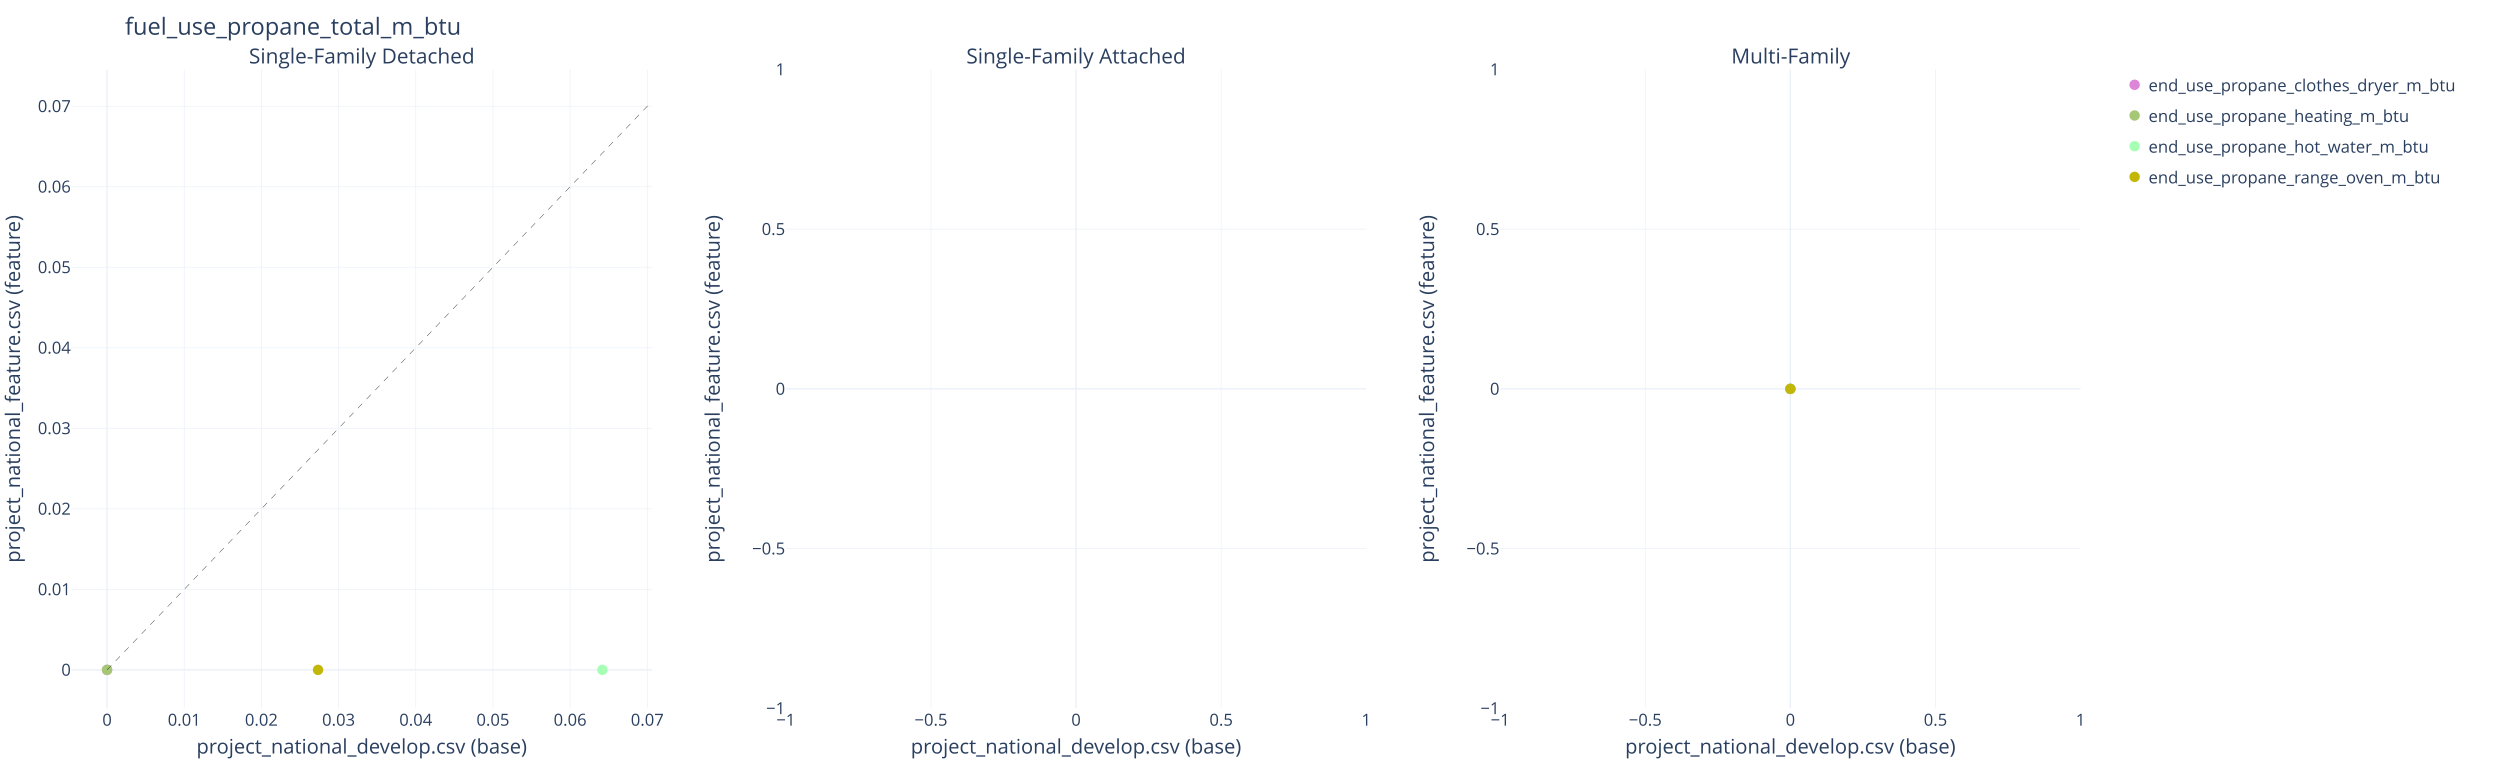
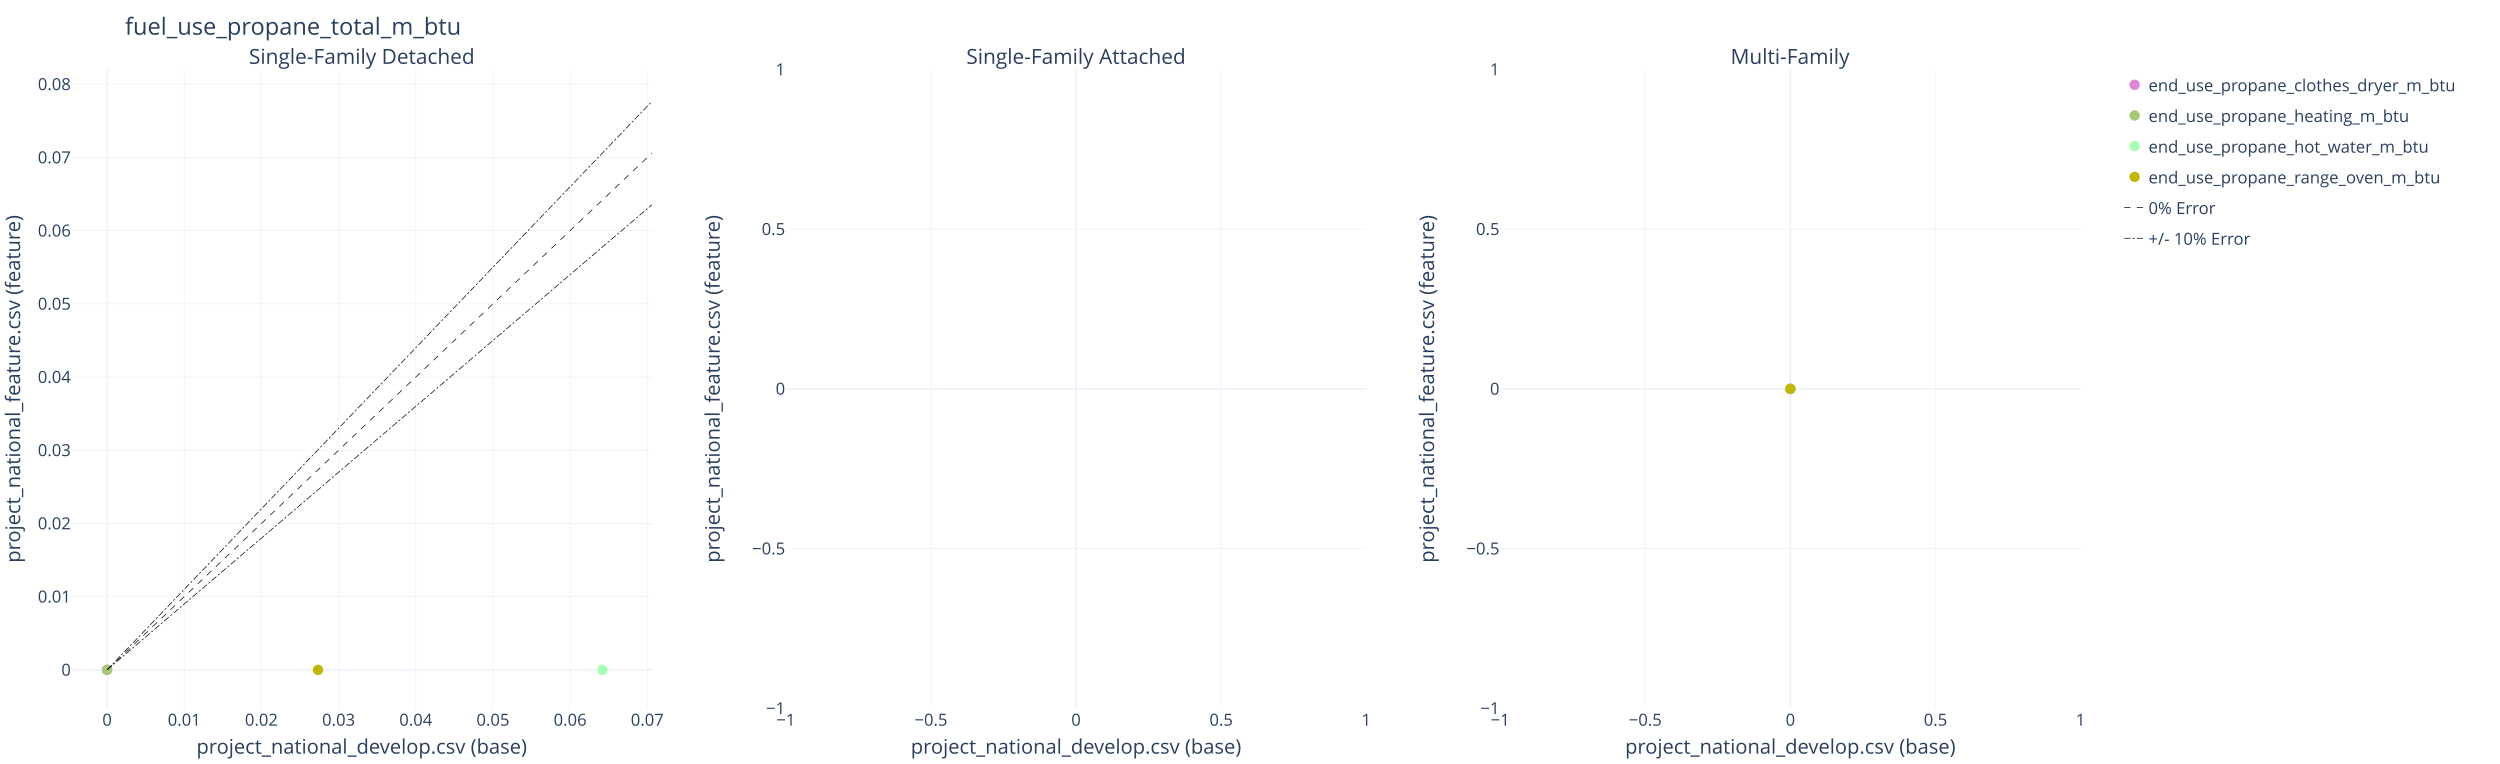
<svg xmlns="http://www.w3.org/2000/svg" class="main-svg" width="3600" height="1100" style="" viewBox="0 0 3600 1100">
  <rect x="0" y="0" width="3600" height="1100" style="fill: rgb(255, 255, 255); fill-opacity: 1;" />
-   <defs id="defs-d94799">
+   <defs id="defs-9df6f0">
    <g class="clips">
-       <clipPath id="clipd94799xyplot" class="plotclip">
+       <clipPath id="clip9df6f0xyplot" class="plotclip">
        <rect width="835.756" height="920" />
      </clipPath>
-       <clipPath id="clipd94799x2y2plot" class="plotclip">
+       <clipPath id="clip9df6f0x2y2plot" class="plotclip">
        <rect width="835.756" height="920" />
      </clipPath>
-       <clipPath id="clipd94799x3y3plot" class="plotclip">
+       <clipPath id="clip9df6f0x3y3plot" class="plotclip">
        <rect width="835.756" height="920" />
      </clipPath>
-       <clipPath class="axesclip" id="clipd94799x">
+       <clipPath class="axesclip" id="clip9df6f0x">
        <rect x="103" y="0" width="835.756" height="1100" />
      </clipPath>
-       <clipPath class="axesclip" id="clipd94799y">
+       <clipPath class="axesclip" id="clip9df6f0y">
        <rect x="0" y="100" width="3600" height="920" />
      </clipPath>
-       <clipPath class="axesclip" id="clipd94799xy">
+       <clipPath class="axesclip" id="clip9df6f0xy">
        <rect x="103" y="100" width="835.756" height="920" />
      </clipPath>
-       <clipPath class="axesclip" id="clipd94799y2">
+       <clipPath class="axesclip" id="clip9df6f0y2">
        <rect x="0" y="100" width="3600" height="920" />
      </clipPath>
-       <clipPath class="axesclip" id="clipd94799xy2">
+       <clipPath class="axesclip" id="clip9df6f0xy2">
        <rect x="103" y="100" width="835.756" height="920" />
      </clipPath>
-       <clipPath class="axesclip" id="clipd94799y3">
+       <clipPath class="axesclip" id="clip9df6f0y3">
        <rect x="0" y="100" width="3600" height="920" />
      </clipPath>
-       <clipPath class="axesclip" id="clipd94799xy3">
+       <clipPath class="axesclip" id="clip9df6f0xy3">
        <rect x="103" y="100" width="835.756" height="920" />
      </clipPath>
-       <clipPath class="axesclip" id="clipd94799x2">
+       <clipPath class="axesclip" id="clip9df6f0x2">
        <rect x="1131.622" y="0" width="835.756" height="1100" />
      </clipPath>
-       <clipPath class="axesclip" id="clipd94799x2y">
+       <clipPath class="axesclip" id="clip9df6f0x2y">
        <rect x="1131.622" y="100" width="835.756" height="920" />
      </clipPath>
-       <clipPath class="axesclip" id="clipd94799x2y2">
+       <clipPath class="axesclip" id="clip9df6f0x2y2">
        <rect x="1131.622" y="100" width="835.756" height="920" />
      </clipPath>
-       <clipPath class="axesclip" id="clipd94799x2y3">
+       <clipPath class="axesclip" id="clip9df6f0x2y3">
        <rect x="1131.622" y="100" width="835.756" height="920" />
      </clipPath>
-       <clipPath class="axesclip" id="clipd94799x3">
+       <clipPath class="axesclip" id="clip9df6f0x3">
        <rect x="2160.244" y="0" width="835.756" height="1100" />
      </clipPath>
-       <clipPath class="axesclip" id="clipd94799x3y">
+       <clipPath class="axesclip" id="clip9df6f0x3y">
        <rect x="2160.244" y="100" width="835.756" height="920" />
      </clipPath>
-       <clipPath class="axesclip" id="clipd94799x3y2">
+       <clipPath class="axesclip" id="clip9df6f0x3y2">
        <rect x="2160.244" y="100" width="835.756" height="920" />
      </clipPath>
-       <clipPath class="axesclip" id="clipd94799x3y3">
+       <clipPath class="axesclip" id="clip9df6f0x3y3">
        <rect x="2160.244" y="100" width="835.756" height="920" />
      </clipPath>
    </g>
    <g class="gradients" />
  </defs>
  <g class="bglayer" />
  <g class="layer-below">
    <g class="imagelayer" />
    <g class="shapelayer" />
  </g>
  <g class="cartesianlayer">
    <g class="subplot xy">
      <g class="layer-subplot">
        <g class="shapelayer" />
        <g class="imagelayer" />
      </g>
      <g class="gridlayer">
        <g class="x">
          <path class="xgrid crisp" transform="translate(265.29,0)" d="M0,100v920" style="stroke: rgb(235, 240, 248); stroke-opacity: 1; stroke-width: 1px;" />
          <path class="xgrid crisp" transform="translate(376.42,0)" d="M0,100v920" style="stroke: rgb(235, 240, 248); stroke-opacity: 1; stroke-width: 1px;" />
          <path class="xgrid crisp" transform="translate(487.55,0)" d="M0,100v920" style="stroke: rgb(235, 240, 248); stroke-opacity: 1; stroke-width: 1px;" />
          <path class="xgrid crisp" transform="translate(598.68,0)" d="M0,100v920" style="stroke: rgb(235, 240, 248); stroke-opacity: 1; stroke-width: 1px;" />
          <path class="xgrid crisp" transform="translate(709.82,0)" d="M0,100v920" style="stroke: rgb(235, 240, 248); stroke-opacity: 1; stroke-width: 1px;" />
          <path class="xgrid crisp" transform="translate(820.95,0)" d="M0,100v920" style="stroke: rgb(235, 240, 248); stroke-opacity: 1; stroke-width: 1px;" />
          <path class="xgrid crisp" transform="translate(932.08,0)" d="M0,100v920" style="stroke: rgb(235, 240, 248); stroke-opacity: 1; stroke-width: 1px;" />
        </g>
        <g class="y">
-           <path class="ygrid crisp" transform="translate(0,848.67)" d="M103,0h835.756" style="stroke: rgb(235, 240, 248); stroke-opacity: 1; stroke-width: 1px;" />
-           <path class="ygrid crisp" transform="translate(0,732.72)" d="M103,0h835.756" style="stroke: rgb(235, 240, 248); stroke-opacity: 1; stroke-width: 1px;" />
-           <path class="ygrid crisp" transform="translate(0,616.77)" d="M103,0h835.756" style="stroke: rgb(235, 240, 248); stroke-opacity: 1; stroke-width: 1px;" />
-           <path class="ygrid crisp" transform="translate(0,500.82)" d="M103,0h835.756" style="stroke: rgb(235, 240, 248); stroke-opacity: 1; stroke-width: 1px;" />
-           <path class="ygrid crisp" transform="translate(0,384.87)" d="M103,0h835.756" style="stroke: rgb(235, 240, 248); stroke-opacity: 1; stroke-width: 1px;" />
-           <path class="ygrid crisp" transform="translate(0,268.92)" d="M103,0h835.756" style="stroke: rgb(235, 240, 248); stroke-opacity: 1; stroke-width: 1px;" />
-           <path class="ygrid crisp" transform="translate(0,152.97)" d="M103,0h835.756" style="stroke: rgb(235, 240, 248); stroke-opacity: 1; stroke-width: 1px;" />
+           <path class="ygrid crisp" transform="translate(0,859.22)" d="M103,0h835.756" style="stroke: rgb(235, 240, 248); stroke-opacity: 1; stroke-width: 1px;" />
+           <path class="ygrid crisp" transform="translate(0,753.81)" d="M103,0h835.756" style="stroke: rgb(235, 240, 248); stroke-opacity: 1; stroke-width: 1px;" />
+           <path class="ygrid crisp" transform="translate(0,648.4)" d="M103,0h835.756" style="stroke: rgb(235, 240, 248); stroke-opacity: 1; stroke-width: 1px;" />
+           <path class="ygrid crisp" transform="translate(0,542.99)" d="M103,0h835.756" style="stroke: rgb(235, 240, 248); stroke-opacity: 1; stroke-width: 1px;" />
+           <path class="ygrid crisp" transform="translate(0,437.58)" d="M103,0h835.756" style="stroke: rgb(235, 240, 248); stroke-opacity: 1; stroke-width: 1px;" />
+           <path class="ygrid crisp" transform="translate(0,332.17)" d="M103,0h835.756" style="stroke: rgb(235, 240, 248); stroke-opacity: 1; stroke-width: 1px;" />
+           <path class="ygrid crisp" transform="translate(0,226.76)" d="M103,0h835.756" style="stroke: rgb(235, 240, 248); stroke-opacity: 1; stroke-width: 1px;" />
+           <path class="ygrid crisp" transform="translate(0,121.35)" d="M103,0h835.756" style="stroke: rgb(235, 240, 248); stroke-opacity: 1; stroke-width: 1px;" />
        </g>
      </g>
      <g class="zerolinelayer">
        <path class="xzl zl crisp" transform="translate(154.16,0)" d="M0,100v920" style="stroke: rgb(235, 240, 248); stroke-opacity: 1; stroke-width: 2px;" />
        <path class="yzl zl crisp" transform="translate(0,964.63)" d="M103,0h835.756" style="stroke: rgb(235, 240, 248); stroke-opacity: 1; stroke-width: 2px;" />
      </g>
      <path class="xlines-below" />
      <path class="ylines-below" />
      <g class="overlines-below" />
      <g class="xaxislayer-below" />
      <g class="yaxislayer-below" />
      <g class="overaxes-below" />
-       <g class="plot" transform="translate(103,100)" clip-path="url('#clipd94799xyplot')">
+       <g class="plot" transform="translate(103,100)" clip-path="url('#clip9df6f0xyplot')">
        <g class="scatterlayer mlayer">
-           <g class="trace scatter tracee4237b" style="stroke-miterlimit: 2; opacity: 1;">
+           <g class="trace scatter trace25d94b" style="stroke-miterlimit: 2; opacity: 1;">
            <g class="fills" />
            <g class="errorbars" />
            <g class="lines" />
            <g class="points">
              <path class="point" transform="translate(51.16,864.63)" d="M7.5,0A7.5,7.5 0 1,1 0,-7.5A7.5,7.5 0 0,1 7.5,0Z" style="opacity: 1; stroke-width: 0px; fill: rgb(221, 133, 215); fill-opacity: 1;" />
            </g>
            <g class="text" />
          </g>
-           <g class="trace scatter tracef7c0a4" style="stroke-miterlimit: 2; opacity: 1;">
+           <g class="trace scatter tracef52a77" style="stroke-miterlimit: 2; opacity: 1;">
            <g class="fills" />
            <g class="errorbars" />
            <g class="lines" />
            <g class="points">
              <path class="point" transform="translate(51.16,864.63)" d="M7.5,0A7.5,7.5 0 1,1 0,-7.5A7.5,7.5 0 0,1 7.5,0Z" style="opacity: 1; stroke-width: 0px; fill: rgb(166, 200, 117); fill-opacity: 1;" />
            </g>
            <g class="text" />
          </g>
-           <g class="trace scatter trace9529c0" style="stroke-miterlimit: 2; opacity: 1;">
+           <g class="trace scatter trace3e4869" style="stroke-miterlimit: 2; opacity: 1;">
            <g class="fills" />
            <g class="errorbars" />
            <g class="lines" />
            <g class="points">
              <path class="point" transform="translate(764.43,864.63)" d="M7.5,0A7.5,7.5 0 1,1 0,-7.5A7.5,7.5 0 0,1 7.5,0Z" style="opacity: 1; stroke-width: 0px; fill: rgb(167, 255, 181); fill-opacity: 1;" />
            </g>
            <g class="text" />
          </g>
-           <g class="trace scatter tracebe4aba" style="stroke-miterlimit: 2; opacity: 1;">
+           <g class="trace scatter trace0293d9" style="stroke-miterlimit: 2; opacity: 1;">
            <g class="fills" />
            <g class="errorbars" />
            <g class="lines" />
            <g class="points">
              <path class="point" transform="translate(354.99,864.63)" d="M7.5,0A7.5,7.5 0 1,1 0,-7.5A7.5,7.5 0 0,1 7.5,0Z" style="opacity: 1; stroke-width: 0px; fill: rgb(194, 183, 9); fill-opacity: 1;" />
            </g>
            <g class="text" />
          </g>
-           <g class="trace scatter tracea8e49a" style="stroke-miterlimit: 2; opacity: 1;">
+           <g class="trace scatter tracea750db" style="stroke-miterlimit: 2; opacity: 1;">
            <g class="fills" />
            <g class="errorbars" />
            <g class="lines">
-               <path class="js-line" d="M51.16,864.63L835.76,46" style="vector-effect: non-scaling-stroke; fill: none; stroke: rgb(0, 0, 0); stroke-opacity: 1; stroke-width: 0.5px; opacity: 1; stroke-dasharray: 9px, 9px;" />
+               <path class="js-line" d="M51.16,864.63L835.76,120.42" style="vector-effect: non-scaling-stroke; fill: none; stroke: rgb(0, 0, 0); stroke-opacity: 1; stroke-width: 1px; opacity: 1; stroke-dasharray: 9px, 9px;" />
+             </g>
+             <g class="points" />
+             <g class="text" />
+           </g>
+           <g class="trace scatter traceafac0d" style="stroke-miterlimit: 2; opacity: 1;">
+             <g class="fills" />
+             <g class="errorbars" />
+             <g class="lines">
+               <path class="js-line" d="M51.16,864.63L835.76,194.84" style="vector-effect: non-scaling-stroke; fill: none; stroke: rgb(0, 0, 0); stroke-opacity: 1; stroke-width: 1px; opacity: 1; stroke-dasharray: 9px, 3px, 3px, 3px;" />
+             </g>
+             <g class="points" />
+             <g class="text" />
+           </g>
+           <g class="trace scatter trace6639bb" style="stroke-miterlimit: 2; opacity: 1;">
+             <g class="fills" />
+             <g class="errorbars" />
+             <g class="lines">
+               <path class="js-line" d="M51.16,864.63L835.76,46" style="vector-effect: non-scaling-stroke; fill: none; stroke: rgb(0, 0, 0); stroke-opacity: 1; stroke-width: 1px; opacity: 1; stroke-dasharray: 9px, 3px, 3px, 3px;" />
            </g>
            <g class="points" />
            <g class="text" />
          </g>
        </g>
      </g>
      <g class="overplot" />
      <path class="xlines-above crisp" style="fill: none;" d="M0,0" />
      <path class="ylines-above crisp" style="fill: none;" d="M0,0" />
      <g class="overlines-above" />
      <g class="xaxislayer-above">
        <g class="xtick">
          <text text-anchor="middle" x="0" y="1045" transform="translate(154.16,0)" style="font-family: 'Open Sans', verdana, arial, sans-serif; font-size: 24px; fill: rgb(42, 63, 95); fill-opacity: 1; white-space: pre;">0</text>
        </g>
        <g class="xtick">
          <text text-anchor="middle" x="0" y="1045" transform="translate(265.29,0)" style="font-family: 'Open Sans', verdana, arial, sans-serif; font-size: 24px; fill: rgb(42, 63, 95); fill-opacity: 1; white-space: pre;">0.01</text>
        </g>
        <g class="xtick">
          <text text-anchor="middle" x="0" y="1045" transform="translate(376.42,0)" style="font-family: 'Open Sans', verdana, arial, sans-serif; font-size: 24px; fill: rgb(42, 63, 95); fill-opacity: 1; white-space: pre;">0.02</text>
        </g>
        <g class="xtick">
          <text text-anchor="middle" x="0" y="1045" transform="translate(487.55,0)" style="font-family: 'Open Sans', verdana, arial, sans-serif; font-size: 24px; fill: rgb(42, 63, 95); fill-opacity: 1; white-space: pre;">0.03</text>
        </g>
        <g class="xtick">
          <text text-anchor="middle" x="0" y="1045" transform="translate(598.68,0)" style="font-family: 'Open Sans', verdana, arial, sans-serif; font-size: 24px; fill: rgb(42, 63, 95); fill-opacity: 1; white-space: pre;">0.04</text>
        </g>
        <g class="xtick">
          <text text-anchor="middle" x="0" y="1045" transform="translate(709.82,0)" style="font-family: 'Open Sans', verdana, arial, sans-serif; font-size: 24px; fill: rgb(42, 63, 95); fill-opacity: 1; white-space: pre;">0.05</text>
        </g>
        <g class="xtick">
          <text text-anchor="middle" x="0" y="1045" transform="translate(820.95,0)" style="font-family: 'Open Sans', verdana, arial, sans-serif; font-size: 24px; fill: rgb(42, 63, 95); fill-opacity: 1; white-space: pre;">0.06</text>
        </g>
        <g class="xtick">
          <text text-anchor="middle" x="0" y="1045" transform="translate(932.08,0)" style="font-family: 'Open Sans', verdana, arial, sans-serif; font-size: 24px; fill: rgb(42, 63, 95); fill-opacity: 1; white-space: pre;">0.07</text>
        </g>
      </g>
      <g class="yaxislayer-above">
        <g class="ytick">
          <text text-anchor="end" x="102" y="8.4" transform="translate(0,964.63)" style="font-family: 'Open Sans', verdana, arial, sans-serif; font-size: 24px; fill: rgb(42, 63, 95); fill-opacity: 1; white-space: pre;">0</text>
        </g>
        <g class="ytick">
-           <text text-anchor="end" x="102" y="8.4" transform="translate(0,848.67)" style="font-family: 'Open Sans', verdana, arial, sans-serif; font-size: 24px; fill: rgb(42, 63, 95); fill-opacity: 1; white-space: pre;">0.01</text>
-         </g>
-         <g class="ytick">
-           <text text-anchor="end" x="102" y="8.4" transform="translate(0,732.72)" style="font-family: 'Open Sans', verdana, arial, sans-serif; font-size: 24px; fill: rgb(42, 63, 95); fill-opacity: 1; white-space: pre;">0.02</text>
-         </g>
-         <g class="ytick">
-           <text text-anchor="end" x="102" y="8.4" transform="translate(0,616.77)" style="font-family: 'Open Sans', verdana, arial, sans-serif; font-size: 24px; fill: rgb(42, 63, 95); fill-opacity: 1; white-space: pre;">0.03</text>
-         </g>
-         <g class="ytick">
-           <text text-anchor="end" x="102" y="8.4" transform="translate(0,500.82)" style="font-family: 'Open Sans', verdana, arial, sans-serif; font-size: 24px; fill: rgb(42, 63, 95); fill-opacity: 1; white-space: pre;">0.04</text>
-         </g>
-         <g class="ytick">
-           <text text-anchor="end" x="102" y="8.4" transform="translate(0,384.87)" style="font-family: 'Open Sans', verdana, arial, sans-serif; font-size: 24px; fill: rgb(42, 63, 95); fill-opacity: 1; white-space: pre;">0.05</text>
-         </g>
-         <g class="ytick">
-           <text text-anchor="end" x="102" y="8.4" transform="translate(0,268.92)" style="font-family: 'Open Sans', verdana, arial, sans-serif; font-size: 24px; fill: rgb(42, 63, 95); fill-opacity: 1; white-space: pre;">0.06</text>
-         </g>
-         <g class="ytick">
-           <text text-anchor="end" x="102" y="8.4" transform="translate(0,152.97)" style="font-family: 'Open Sans', verdana, arial, sans-serif; font-size: 24px; fill: rgb(42, 63, 95); fill-opacity: 1; white-space: pre;">0.07</text>
+           <text text-anchor="end" x="102" y="8.4" transform="translate(0,859.22)" style="font-family: 'Open Sans', verdana, arial, sans-serif; font-size: 24px; fill: rgb(42, 63, 95); fill-opacity: 1; white-space: pre;">0.01</text>
+         </g>
+         <g class="ytick">
+           <text text-anchor="end" x="102" y="8.4" transform="translate(0,753.81)" style="font-family: 'Open Sans', verdana, arial, sans-serif; font-size: 24px; fill: rgb(42, 63, 95); fill-opacity: 1; white-space: pre;">0.02</text>
+         </g>
+         <g class="ytick">
+           <text text-anchor="end" x="102" y="8.4" transform="translate(0,648.4)" style="font-family: 'Open Sans', verdana, arial, sans-serif; font-size: 24px; fill: rgb(42, 63, 95); fill-opacity: 1; white-space: pre;">0.03</text>
+         </g>
+         <g class="ytick">
+           <text text-anchor="end" x="102" y="8.4" transform="translate(0,542.99)" style="font-family: 'Open Sans', verdana, arial, sans-serif; font-size: 24px; fill: rgb(42, 63, 95); fill-opacity: 1; white-space: pre;">0.04</text>
+         </g>
+         <g class="ytick">
+           <text text-anchor="end" x="102" y="8.4" transform="translate(0,437.58)" style="font-family: 'Open Sans', verdana, arial, sans-serif; font-size: 24px; fill: rgb(42, 63, 95); fill-opacity: 1; white-space: pre;">0.05</text>
+         </g>
+         <g class="ytick">
+           <text text-anchor="end" x="102" y="8.4" transform="translate(0,332.17)" style="font-family: 'Open Sans', verdana, arial, sans-serif; font-size: 24px; fill: rgb(42, 63, 95); fill-opacity: 1; white-space: pre;">0.06</text>
+         </g>
+         <g class="ytick">
+           <text text-anchor="end" x="102" y="8.4" transform="translate(0,226.76)" style="font-family: 'Open Sans', verdana, arial, sans-serif; font-size: 24px; fill: rgb(42, 63, 95); fill-opacity: 1; white-space: pre;">0.07</text>
+         </g>
+         <g class="ytick">
+           <text text-anchor="end" x="102" y="8.4" transform="translate(0,121.35)" style="font-family: 'Open Sans', verdana, arial, sans-serif; font-size: 24px; fill: rgb(42, 63, 95); fill-opacity: 1; white-space: pre;">0.08</text>
        </g>
      </g>
      <g class="overaxes-above" />
    </g>
    <g class="subplot x2y2">
      <g class="layer-subplot">
        <g class="shapelayer" />
        <g class="imagelayer" />
      </g>
      <g class="gridlayer">
        <g class="x2">
          <path class="x2grid crisp" transform="translate(1340.562,0)" d="M0,100v920" style="stroke: rgb(235, 240, 248); stroke-opacity: 1; stroke-width: 1px;" />
          <path class="x2grid crisp" transform="translate(1758.442,0)" d="M0,100v920" style="stroke: rgb(235, 240, 248); stroke-opacity: 1; stroke-width: 1px;" />
        </g>
        <g class="y2">
          <path class="y2grid crisp" transform="translate(0,790)" d="M1131.622,0h835.756" style="stroke: rgb(235, 240, 248); stroke-opacity: 1; stroke-width: 1px;" />
          <path class="y2grid crisp" transform="translate(0,330)" d="M1131.622,0h835.756" style="stroke: rgb(235, 240, 248); stroke-opacity: 1; stroke-width: 1px;" />
        </g>
      </g>
      <g class="zerolinelayer">
        <path class="x2zl zl crisp" transform="translate(1549.502,0)" d="M0,100v920" style="stroke: rgb(235, 240, 248); stroke-opacity: 1; stroke-width: 2px;" />
        <path class="y2zl zl crisp" transform="translate(0,560)" d="M1131.622,0h835.756" style="stroke: rgb(235, 240, 248); stroke-opacity: 1; stroke-width: 2px;" />
      </g>
      <path class="xlines-below" />
      <path class="ylines-below" />
      <g class="overlines-below" />
      <g class="xaxislayer-below" />
      <g class="yaxislayer-below" />
      <g class="overaxes-below" />
-       <g class="plot" transform="translate(1131.622,100)" clip-path="url('#clipd94799x2y2plot')">
+       <g class="plot" transform="translate(1131.622,100)" clip-path="url('#clip9df6f0x2y2plot')">
        <g class="scatterlayer mlayer">
-           <g class="trace scatter traced707cb" style="stroke-miterlimit: 2; opacity: 1;">
+           <g class="trace scatter trace584692" style="stroke-miterlimit: 2; opacity: 1;">
+             <g class="fills" />
+             <g class="errorbars" />
+             <g class="lines" />
+             <g class="points" />
+             <g class="text" />
+           </g>
+           <g class="trace scatter traceb635c2" style="stroke-miterlimit: 2; opacity: 1;">
+             <g class="fills" />
+             <g class="errorbars" />
+             <g class="lines" />
+             <g class="points" />
+             <g class="text" />
+           </g>
+           <g class="trace scatter trace0cf2ea" style="stroke-miterlimit: 2; opacity: 1;">
            <g class="fills" />
            <g class="errorbars" />
            <g class="lines" />
            <g class="points" />
            <g class="text" />
          </g>
        </g>
      </g>
      <g class="overplot" />
      <path class="xlines-above crisp" style="fill: none;" d="M0,0" />
      <path class="ylines-above crisp" style="fill: none;" d="M0,0" />
      <g class="overlines-above" />
      <g class="xaxislayer-above">
        <g class="x2tick">
          <text text-anchor="middle" x="0" y="1045" transform="translate(1131.622,0)" style="font-family: 'Open Sans', verdana, arial, sans-serif; font-size: 24px; fill: rgb(42, 63, 95); fill-opacity: 1; white-space: pre;">−1</text>
        </g>
        <g class="x2tick">
          <text text-anchor="middle" x="0" y="1045" transform="translate(1340.562,0)" style="font-family: 'Open Sans', verdana, arial, sans-serif; font-size: 24px; fill: rgb(42, 63, 95); fill-opacity: 1; white-space: pre;">−0.5</text>
        </g>
        <g class="x2tick">
          <text text-anchor="middle" x="0" y="1045" transform="translate(1549.502,0)" style="font-family: 'Open Sans', verdana, arial, sans-serif; font-size: 24px; fill: rgb(42, 63, 95); fill-opacity: 1; white-space: pre;">0</text>
        </g>
        <g class="x2tick">
          <text text-anchor="middle" x="0" y="1045" transform="translate(1758.442,0)" style="font-family: 'Open Sans', verdana, arial, sans-serif; font-size: 24px; fill: rgb(42, 63, 95); fill-opacity: 1; white-space: pre;">0.5</text>
        </g>
        <g class="x2tick">
          <text text-anchor="middle" x="0" y="1045" transform="translate(1967.382,0)" style="font-family: 'Open Sans', verdana, arial, sans-serif; font-size: 24px; fill: rgb(42, 63, 95); fill-opacity: 1; white-space: pre;">1</text>
        </g>
      </g>
      <g class="yaxislayer-above">
        <g class="y2tick">
          <text text-anchor="end" x="1130.622" y="8.4" transform="translate(0,1020)" style="font-family: 'Open Sans', verdana, arial, sans-serif; font-size: 24px; fill: rgb(42, 63, 95); fill-opacity: 1; white-space: pre;">−1</text>
        </g>
        <g class="y2tick">
          <text text-anchor="end" x="1130.622" y="8.4" transform="translate(0,790)" style="font-family: 'Open Sans', verdana, arial, sans-serif; font-size: 24px; fill: rgb(42, 63, 95); fill-opacity: 1; white-space: pre;">−0.5</text>
        </g>
        <g class="y2tick">
          <text text-anchor="end" x="1130.622" y="8.4" transform="translate(0,560)" style="font-family: 'Open Sans', verdana, arial, sans-serif; font-size: 24px; fill: rgb(42, 63, 95); fill-opacity: 1; white-space: pre;">0</text>
        </g>
        <g class="y2tick">
          <text text-anchor="end" x="1130.622" y="8.4" transform="translate(0,330)" style="font-family: 'Open Sans', verdana, arial, sans-serif; font-size: 24px; fill: rgb(42, 63, 95); fill-opacity: 1; white-space: pre;">0.5</text>
        </g>
        <g class="y2tick">
          <text text-anchor="end" x="1130.622" y="8.4" transform="translate(0,100)" style="font-family: 'Open Sans', verdana, arial, sans-serif; font-size: 24px; fill: rgb(42, 63, 95); fill-opacity: 1; white-space: pre;">1</text>
        </g>
      </g>
      <g class="overaxes-above" />
    </g>
    <g class="subplot x3y3">
      <g class="layer-subplot">
        <g class="shapelayer" />
        <g class="imagelayer" />
      </g>
      <g class="gridlayer">
        <g class="x3">
          <path class="x3grid crisp" transform="translate(2369.184,0)" d="M0,100v920" style="stroke: rgb(235, 240, 248); stroke-opacity: 1; stroke-width: 1px;" />
          <path class="x3grid crisp" transform="translate(2787.064,0)" d="M0,100v920" style="stroke: rgb(235, 240, 248); stroke-opacity: 1; stroke-width: 1px;" />
        </g>
        <g class="y3">
          <path class="y3grid crisp" transform="translate(0,790)" d="M2160.244,0h835.756" style="stroke: rgb(235, 240, 248); stroke-opacity: 1; stroke-width: 1px;" />
          <path class="y3grid crisp" transform="translate(0,330)" d="M2160.244,0h835.756" style="stroke: rgb(235, 240, 248); stroke-opacity: 1; stroke-width: 1px;" />
        </g>
      </g>
      <g class="zerolinelayer">
        <path class="x3zl zl crisp" transform="translate(2578.124,0)" d="M0,100v920" style="stroke: rgb(235, 240, 248); stroke-opacity: 1; stroke-width: 2px;" />
        <path class="y3zl zl crisp" transform="translate(0,560)" d="M2160.244,0h835.756" style="stroke: rgb(235, 240, 248); stroke-opacity: 1; stroke-width: 2px;" />
      </g>
      <path class="xlines-below" />
      <path class="ylines-below" />
      <g class="overlines-below" />
      <g class="xaxislayer-below" />
      <g class="yaxislayer-below" />
      <g class="overaxes-below" />
-       <g class="plot" transform="translate(2160.244,100)" clip-path="url('#clipd94799x3y3plot')">
+       <g class="plot" transform="translate(2160.244,100)" clip-path="url('#clip9df6f0x3y3plot')">
        <g class="scatterlayer mlayer">
-           <g class="trace scatter trace68f0e7" style="stroke-miterlimit: 2; opacity: 1;">
+           <g class="trace scatter trace27ac90" style="stroke-miterlimit: 2; opacity: 1;">
            <g class="fills" />
            <g class="errorbars" />
            <g class="lines" />
            <g class="points">
              <path class="point" transform="translate(417.88,460)" d="M7.5,0A7.5,7.5 0 1,1 0,-7.5A7.5,7.5 0 0,1 7.5,0Z" style="opacity: 1; stroke-width: 0px; fill: rgb(221, 133, 215); fill-opacity: 1;" />
            </g>
            <g class="text" />
          </g>
-           <g class="trace scatter tracec7b486" style="stroke-miterlimit: 2; opacity: 1;">
+           <g class="trace scatter tracec03d6f" style="stroke-miterlimit: 2; opacity: 1;">
            <g class="fills" />
            <g class="errorbars" />
            <g class="lines" />
            <g class="points">
              <path class="point" transform="translate(417.88,460)" d="M7.5,0A7.5,7.5 0 1,1 0,-7.5A7.5,7.5 0 0,1 7.5,0Z" style="opacity: 1; stroke-width: 0px; fill: rgb(166, 200, 117); fill-opacity: 1;" />
            </g>
            <g class="text" />
          </g>
-           <g class="trace scatter trace076b0c" style="stroke-miterlimit: 2; opacity: 1;">
+           <g class="trace scatter tracecb5b7c" style="stroke-miterlimit: 2; opacity: 1;">
            <g class="fills" />
            <g class="errorbars" />
            <g class="lines" />
            <g class="points">
              <path class="point" transform="translate(417.88,460)" d="M7.5,0A7.5,7.5 0 1,1 0,-7.5A7.5,7.5 0 0,1 7.5,0Z" style="opacity: 1; stroke-width: 0px; fill: rgb(167, 255, 181); fill-opacity: 1;" />
            </g>
            <g class="text" />
          </g>
-           <g class="trace scatter trace0c0445" style="stroke-miterlimit: 2; opacity: 1;">
+           <g class="trace scatter trace02a1a6" style="stroke-miterlimit: 2; opacity: 1;">
            <g class="fills" />
            <g class="errorbars" />
            <g class="lines" />
            <g class="points">
              <path class="point" transform="translate(417.88,460)" d="M7.5,0A7.5,7.5 0 1,1 0,-7.5A7.5,7.5 0 0,1 7.5,0Z" style="opacity: 1; stroke-width: 0px; fill: rgb(194, 183, 9); fill-opacity: 1;" />
            </g>
            <g class="text" />
          </g>
-           <g class="trace scatter tracebcb92c" style="stroke-miterlimit: 2; opacity: 1;">
+           <g class="trace scatter traceb04bc7" style="stroke-miterlimit: 2; opacity: 1;">
+             <g class="fills" />
+             <g class="errorbars" />
+             <g class="lines" />
+             <g class="points" />
+             <g class="text" />
+           </g>
+           <g class="trace scatter trace6ab872" style="stroke-miterlimit: 2; opacity: 1;">
+             <g class="fills" />
+             <g class="errorbars" />
+             <g class="lines" />
+             <g class="points" />
+             <g class="text" />
+           </g>
+           <g class="trace scatter tracefda66a" style="stroke-miterlimit: 2; opacity: 1;">
            <g class="fills" />
            <g class="errorbars" />
            <g class="lines" />
            <g class="points" />
            <g class="text" />
          </g>
        </g>
      </g>
      <g class="overplot" />
      <path class="xlines-above crisp" style="fill: none;" d="M0,0" />
      <path class="ylines-above crisp" style="fill: none;" d="M0,0" />
      <g class="overlines-above" />
      <g class="xaxislayer-above">
        <g class="x3tick">
          <text text-anchor="middle" x="0" y="1045" transform="translate(2160.244,0)" style="font-family: 'Open Sans', verdana, arial, sans-serif; font-size: 24px; fill: rgb(42, 63, 95); fill-opacity: 1; white-space: pre;">−1</text>
        </g>
        <g class="x3tick">
          <text text-anchor="middle" x="0" y="1045" transform="translate(2369.184,0)" style="font-family: 'Open Sans', verdana, arial, sans-serif; font-size: 24px; fill: rgb(42, 63, 95); fill-opacity: 1; white-space: pre;">−0.5</text>
        </g>
        <g class="x3tick">
          <text text-anchor="middle" x="0" y="1045" transform="translate(2578.124,0)" style="font-family: 'Open Sans', verdana, arial, sans-serif; font-size: 24px; fill: rgb(42, 63, 95); fill-opacity: 1; white-space: pre;">0</text>
        </g>
        <g class="x3tick">
          <text text-anchor="middle" x="0" y="1045" transform="translate(2787.064,0)" style="font-family: 'Open Sans', verdana, arial, sans-serif; font-size: 24px; fill: rgb(42, 63, 95); fill-opacity: 1; white-space: pre;">0.5</text>
        </g>
        <g class="x3tick">
          <text text-anchor="middle" x="0" y="1045" transform="translate(2996.004,0)" style="font-family: 'Open Sans', verdana, arial, sans-serif; font-size: 24px; fill: rgb(42, 63, 95); fill-opacity: 1; white-space: pre;">1</text>
        </g>
      </g>
      <g class="yaxislayer-above">
        <g class="y3tick">
          <text text-anchor="end" x="2159.244" y="8.4" transform="translate(0,1020)" style="font-family: 'Open Sans', verdana, arial, sans-serif; font-size: 24px; fill: rgb(42, 63, 95); fill-opacity: 1; white-space: pre;">−1</text>
        </g>
        <g class="y3tick">
          <text text-anchor="end" x="2159.244" y="8.4" transform="translate(0,790)" style="font-family: 'Open Sans', verdana, arial, sans-serif; font-size: 24px; fill: rgb(42, 63, 95); fill-opacity: 1; white-space: pre;">−0.5</text>
        </g>
        <g class="y3tick">
          <text text-anchor="end" x="2159.244" y="8.4" transform="translate(0,560)" style="font-family: 'Open Sans', verdana, arial, sans-serif; font-size: 24px; fill: rgb(42, 63, 95); fill-opacity: 1; white-space: pre;">0</text>
        </g>
        <g class="y3tick">
          <text text-anchor="end" x="2159.244" y="8.4" transform="translate(0,330)" style="font-family: 'Open Sans', verdana, arial, sans-serif; font-size: 24px; fill: rgb(42, 63, 95); fill-opacity: 1; white-space: pre;">0.5</text>
        </g>
        <g class="y3tick">
          <text text-anchor="end" x="2159.244" y="8.4" transform="translate(0,100)" style="font-family: 'Open Sans', verdana, arial, sans-serif; font-size: 24px; fill: rgb(42, 63, 95); fill-opacity: 1; white-space: pre;">1</text>
        </g>
      </g>
      <g class="overaxes-above" />
    </g>
  </g>
  <g class="polarlayer" />
  <g class="ternarylayer" />
  <g class="geolayer" />
  <g class="funnelarealayer" />
  <g class="pielayer" />
  <g class="treemaplayer" />
  <g class="sunburstlayer" />
  <g class="glimages" />
-   <defs id="topdefs-d94799">
+   <defs id="topdefs-9df6f0">
    <g class="clips" />
-     <clipPath id="legendd94799">
-       <rect width="534" height="177" x="0" y="0" />
+     <clipPath id="legend9df6f0">
+       <rect width="534" height="266" x="0" y="0" />
    </clipPath>
  </defs>
  <g class="layer-above">
    <g class="imagelayer" />
    <g class="shapelayer" />
  </g>
  <g class="infolayer">
    <g class="legend" pointer-events="all" transform="translate(3053.86,100)">
-       <rect class="bg" shape-rendering="crispEdges" style="stroke: rgb(68, 68, 68); stroke-opacity: 1; fill: rgb(255, 255, 255); fill-opacity: 1; stroke-width: 0px;" width="534" height="177" x="0" y="0" />
-       <g class="scrollbox" transform="" clip-path="url('#legendd94799')">
+       <rect class="bg" shape-rendering="crispEdges" style="stroke: rgb(68, 68, 68); stroke-opacity: 1; fill: rgb(255, 255, 255); fill-opacity: 1; stroke-width: 0px;" width="534" height="266" x="0" y="0" />
+       <g class="scrollbox" transform="" clip-path="url('#legend9df6f0')">
        <g class="groups" transform="">
          <g class="traces" style="opacity: 1;" transform="translate(0,22.1)">
            <text class="legendtext" text-anchor="start" x="40" y="9.36" style="font-family: 'Open Sans', verdana, arial, sans-serif; font-size: 24px; fill: rgb(42, 63, 95); fill-opacity: 1; white-space: pre;">end_use_propane_clothes_dryer_m_btu</text>
            <g class="layers" style="opacity: 1;">
              <g class="legendfill" />
              <g class="legendlines" />
              <g class="legendsymbols">
                <g class="legendpoints">
                  <path class="scatterpts" transform="translate(20,0)" d="M7.5,0A7.5,7.5 0 1,1 0,-7.5A7.5,7.5 0 0,1 7.5,0Z" style="opacity: 1; stroke-width: 0px; fill: rgb(221, 133, 215); fill-opacity: 1;" />
                </g>
              </g>
            </g>
            <rect class="legendtoggle" x="0" y="-17.1" width="528.359" height="34.2" style="fill: rgb(0, 0, 0); fill-opacity: 0;" />
          </g>
        </g>
        <g class="groups" transform="translate(0,10)">
          <g class="traces" style="opacity: 1;" transform="translate(0,56.3)">
            <text class="legendtext" text-anchor="start" x="40" y="9.36" style="font-family: 'Open Sans', verdana, arial, sans-serif; font-size: 24px; fill: rgb(42, 63, 95); fill-opacity: 1; white-space: pre;">end_use_propane_heating_m_btu</text>
            <g class="layers" style="opacity: 1;">
              <g class="legendfill" />
              <g class="legendlines" />
              <g class="legendsymbols">
                <g class="legendpoints">
                  <path class="scatterpts" transform="translate(20,0)" d="M7.5,0A7.5,7.5 0 1,1 0,-7.5A7.5,7.5 0 0,1 7.5,0Z" style="opacity: 1; stroke-width: 0px; fill: rgb(166, 200, 117); fill-opacity: 1;" />
                </g>
              </g>
            </g>
            <rect class="legendtoggle" x="0" y="-17.1" width="528.359" height="34.2" style="fill: rgb(0, 0, 0); fill-opacity: 0;" />
          </g>
        </g>
        <g class="groups" transform="translate(0,20)">
          <g class="traces" style="opacity: 1;" transform="translate(0,90.5)">
            <text class="legendtext" text-anchor="start" x="40" y="9.36" style="font-family: 'Open Sans', verdana, arial, sans-serif; font-size: 24px; fill: rgb(42, 63, 95); fill-opacity: 1; white-space: pre;">end_use_propane_hot_water_m_btu</text>
            <g class="layers" style="opacity: 1;">
              <g class="legendfill" />
              <g class="legendlines" />
              <g class="legendsymbols">
                <g class="legendpoints">
                  <path class="scatterpts" transform="translate(20,0)" d="M7.5,0A7.5,7.5 0 1,1 0,-7.5A7.5,7.5 0 0,1 7.5,0Z" style="opacity: 1; stroke-width: 0px; fill: rgb(167, 255, 181); fill-opacity: 1;" />
                </g>
              </g>
            </g>
            <rect class="legendtoggle" x="0" y="-17.1" width="528.359" height="34.2" style="fill: rgb(0, 0, 0); fill-opacity: 0;" />
          </g>
        </g>
        <g class="groups" transform="translate(0,30)">
          <g class="traces" style="opacity: 1;" transform="translate(0,124.7)">
            <text class="legendtext" text-anchor="start" x="40" y="9.36" style="font-family: 'Open Sans', verdana, arial, sans-serif; font-size: 24px; fill: rgb(42, 63, 95); fill-opacity: 1; white-space: pre;">end_use_propane_range_oven_m_btu</text>
            <g class="layers" style="opacity: 1;">
              <g class="legendfill" />
              <g class="legendlines" />
              <g class="legendsymbols">
                <g class="legendpoints">
                  <path class="scatterpts" transform="translate(20,0)" d="M7.5,0A7.5,7.5 0 1,1 0,-7.5A7.5,7.5 0 0,1 7.5,0Z" style="opacity: 1; stroke-width: 0px; fill: rgb(194, 183, 9); fill-opacity: 1;" />
                </g>
              </g>
            </g>
            <rect class="legendtoggle" x="0" y="-17.1" width="528.359" height="34.2" style="fill: rgb(0, 0, 0); fill-opacity: 0;" />
          </g>
        </g>
+         <g class="groups" transform="translate(0,40)">
+           <g class="traces" style="opacity: 1;" transform="translate(0,158.9)">
+             <text class="legendtext" text-anchor="start" x="40" y="9.36" style="font-family: 'Open Sans', verdana, arial, sans-serif; font-size: 24px; fill: rgb(42, 63, 95); fill-opacity: 1; white-space: pre;">0% Error</text>
+             <g class="layers" style="opacity: 1;">
+               <g class="legendfill" />
+               <g class="legendlines">
+                 <path class="js-line" d="M5,0h30" style="fill: none; stroke: rgb(0, 0, 0); stroke-opacity: 1; stroke-dasharray: 9px, 9px; stroke-width: 1px;" />
+               </g>
+               <g class="legendsymbols">
+                 <g class="legendpoints" />
+               </g>
+             </g>
+             <rect class="legendtoggle" x="0" y="-17.1" width="528.359" height="34.2" style="fill: rgb(0, 0, 0); fill-opacity: 0;" />
+           </g>
+         </g>
+         <g class="groups" transform="translate(0,50)">
+           <g class="traces" style="opacity: 1;" transform="translate(0,193.1)">
+             <text class="legendtext" text-anchor="start" x="40" y="9.36" style="font-family: 'Open Sans', verdana, arial, sans-serif; font-size: 24px; fill: rgb(42, 63, 95); fill-opacity: 1; white-space: pre;">+/- 10% Error</text>
+             <g class="layers" style="opacity: 1;">
+               <g class="legendfill" />
+               <g class="legendlines">
+                 <path class="js-line" d="M5,0h30" style="fill: none; stroke: rgb(0, 0, 0); stroke-opacity: 1; stroke-dasharray: 9px, 3px, 3px, 3px; stroke-width: 1px;" />
+               </g>
+               <g class="legendsymbols">
+                 <g class="legendpoints" />
+               </g>
+             </g>
+             <rect class="legendtoggle" x="0" y="-17.1" width="528.359" height="34.2" style="fill: rgb(0, 0, 0); fill-opacity: 0;" />
+           </g>
+         </g>
      </g>
      <rect class="scrollbar" rx="20" ry="3" width="0" height="0" style="fill: rgb(128, 139, 164); fill-opacity: 1;" x="0" y="0" />
    </g>
    <g class="g-gtitle">
      <text class="gtitle" x="180" y="50" text-anchor="start" dy="0em" style="font-family: 'Open Sans', verdana, arial, sans-serif; font-size: 34px; fill: rgb(42, 63, 95); opacity: 1; font-weight: normal; white-space: pre;">fuel_use_propane_total_m_btu</text>
    </g>
    <g class="g-xtitle">
-       <text class="xtitle" x="520.878" y="1085.112" text-anchor="middle" style="font-family: 'Open Sans', verdana, arial, sans-serif; font-size: 29px; fill: rgb(42, 63, 95); opacity: 1; font-weight: normal; white-space: pre;">project_national_develop.csv (base)</text>
+       <text class="xtitle" x="520.878" y="1085.3" text-anchor="middle" style="font-family: 'Open Sans', verdana, arial, sans-serif; font-size: 29px; fill: rgb(42, 63, 95); opacity: 1; font-weight: normal; white-space: pre;">project_national_develop.csv (base)</text>
    </g>
    <g class="g-x2title">
-       <text class="x2title" x="1549.5" y="1085.112" text-anchor="middle" style="font-family: 'Open Sans', verdana, arial, sans-serif; font-size: 29px; fill: rgb(42, 63, 95); opacity: 1; font-weight: normal; white-space: pre;">project_national_develop.csv (base)</text>
+       <text class="x2title" x="1549.5" y="1085.3" text-anchor="middle" style="font-family: 'Open Sans', verdana, arial, sans-serif; font-size: 29px; fill: rgb(42, 63, 95); opacity: 1; font-weight: normal; white-space: pre;">project_national_develop.csv (base)</text>
    </g>
    <g class="g-x3title">
-       <text class="x3title" x="2578.122" y="1085.112" text-anchor="middle" style="font-family: 'Open Sans', verdana, arial, sans-serif; font-size: 29px; fill: rgb(42, 63, 95); opacity: 1; font-weight: normal; white-space: pre;">project_national_develop.csv (base)</text>
-     </g>
-     <g class="g-ytitle" transform="translate(16.62793,0)">
+       <text class="x3title" x="2578.122" y="1085.3" text-anchor="middle" style="font-family: 'Open Sans', verdana, arial, sans-serif; font-size: 29px; fill: rgb(42, 63, 95); opacity: 1; font-weight: normal; white-space: pre;">project_national_develop.csv (base)</text>
+     </g>
+     <g class="g-ytitle" transform="translate(16.81543,0)">
      <text class="ytitle" transform="rotate(-90,12.18438,560)" x="12.184" y="560" text-anchor="middle" style="font-family: 'Open Sans', verdana, arial, sans-serif; font-size: 29px; fill: rgb(42, 63, 95); opacity: 1; font-weight: normal; white-space: pre;">project_national_feature.csv (feature)</text>
    </g>
    <g class="g-y2title">
      <text class="y2title" transform="rotate(-90,1036.434,560)" x="1036.434" y="560" text-anchor="middle" style="font-family: 'Open Sans', verdana, arial, sans-serif; font-size: 29px; fill: rgb(42, 63, 95); opacity: 1; font-weight: normal; white-space: pre;">project_national_feature.csv (feature)</text>
    </g>
    <g class="g-y3title">
      <text class="y3title" transform="rotate(-90,2065.044,560)" x="2065.044" y="560" text-anchor="middle" style="font-family: 'Open Sans', verdana, arial, sans-serif; font-size: 29px; fill: rgb(42, 63, 95); opacity: 1; font-weight: normal; white-space: pre;">project_national_feature.csv (feature)</text>
    </g>
    <g class="annotation" data-index="0" style="opacity: 1;">
-       <g class="annotation-text-g" transform="rotate(0,520.8778,79.5)">
-         <g class="cursor-pointer" transform="translate(341,59)">
-           <rect class="bg" x="0.5" y="0.5" width="359" height="40" style="stroke-width: 1px; stroke: rgb(0, 0, 0); stroke-opacity: 0; fill: rgb(0, 0, 0); fill-opacity: 0;" />
-           <text class="annotation-text" text-anchor="middle" x="179.953" y="32.406" style="font-family: 'Open Sans', verdana, arial, sans-serif; font-size: 30px; fill: rgb(42, 63, 95); fill-opacity: 1; white-space: pre;">Single-Family Detached</text>
+       <g class="annotation-text-g" transform="rotate(0,520.8778,80)">
+         <g class="cursor-pointer" transform="translate(341,60)">
+           <rect class="bg" x="0.5" y="0.5" width="359" height="39" style="stroke-width: 1px; stroke: rgb(0, 0, 0); stroke-opacity: 0; fill: rgb(0, 0, 0); fill-opacity: 0;" />
+           <text class="annotation-text" text-anchor="middle" x="179.953" y="32" style="font-family: 'Open Sans', verdana, arial, sans-serif; font-size: 30px; fill: rgb(42, 63, 95); fill-opacity: 1; white-space: pre;">Single-Family Detached</text>
        </g>
      </g>
    </g>
    <g class="annotation" data-index="1" style="opacity: 1;">
-       <g class="annotation-text-g" transform="rotate(0,1549.5,79.5)">
-         <g class="cursor-pointer" transform="translate(1374,59)">
-           <rect class="bg" x="0.5" y="0.5" width="350" height="40" style="stroke-width: 1px; stroke: rgb(0, 0, 0); stroke-opacity: 0; fill: rgb(0, 0, 0); fill-opacity: 0;" />
-           <text class="annotation-text" text-anchor="middle" x="175.469" y="32.406" style="font-family: 'Open Sans', verdana, arial, sans-serif; font-size: 30px; fill: rgb(42, 63, 95); fill-opacity: 1; white-space: pre;">Single-Family Attached</text>
+       <g class="annotation-text-g" transform="rotate(0,1549.5,80)">
+         <g class="cursor-pointer" transform="translate(1374,60)">
+           <rect class="bg" x="0.5" y="0.5" width="350" height="39" style="stroke-width: 1px; stroke: rgb(0, 0, 0); stroke-opacity: 0; fill: rgb(0, 0, 0); fill-opacity: 0;" />
+           <text class="annotation-text" text-anchor="middle" x="175.469" y="32" style="font-family: 'Open Sans', verdana, arial, sans-serif; font-size: 30px; fill: rgb(42, 63, 95); fill-opacity: 1; white-space: pre;">Single-Family Attached</text>
        </g>
      </g>
    </g>
    <g class="annotation" data-index="2" style="opacity: 1;">
-       <g class="annotation-text-g" transform="rotate(0,2578.122,79.5)">
-         <g class="cursor-pointer" transform="translate(2485,59)">
-           <rect class="bg" x="0.5" y="0.5" width="186" height="40" style="stroke-width: 1px; stroke: rgb(0, 0, 0); stroke-opacity: 0; fill: rgb(0, 0, 0); fill-opacity: 0;" />
-           <text class="annotation-text" text-anchor="middle" x="93.688" y="32.406" style="font-family: 'Open Sans', verdana, arial, sans-serif; font-size: 30px; fill: rgb(42, 63, 95); fill-opacity: 1; white-space: pre;">Multi-Family</text>
+       <g class="annotation-text-g" transform="rotate(0,2578.122,80)">
+         <g class="cursor-pointer" transform="translate(2484,60)">
+           <rect class="bg" x="0.5" y="0.5" width="187" height="39" style="stroke-width: 1px; stroke: rgb(0, 0, 0); stroke-opacity: 0; fill: rgb(0, 0, 0); fill-opacity: 0;" />
+           <text class="annotation-text" text-anchor="middle" x="93.688" y="32" style="font-family: 'Open Sans', verdana, arial, sans-serif; font-size: 30px; fill: rgb(42, 63, 95); fill-opacity: 1; white-space: pre;">Multi-Family</text>
        </g>
      </g>
    </g>
  </g>
</svg>
